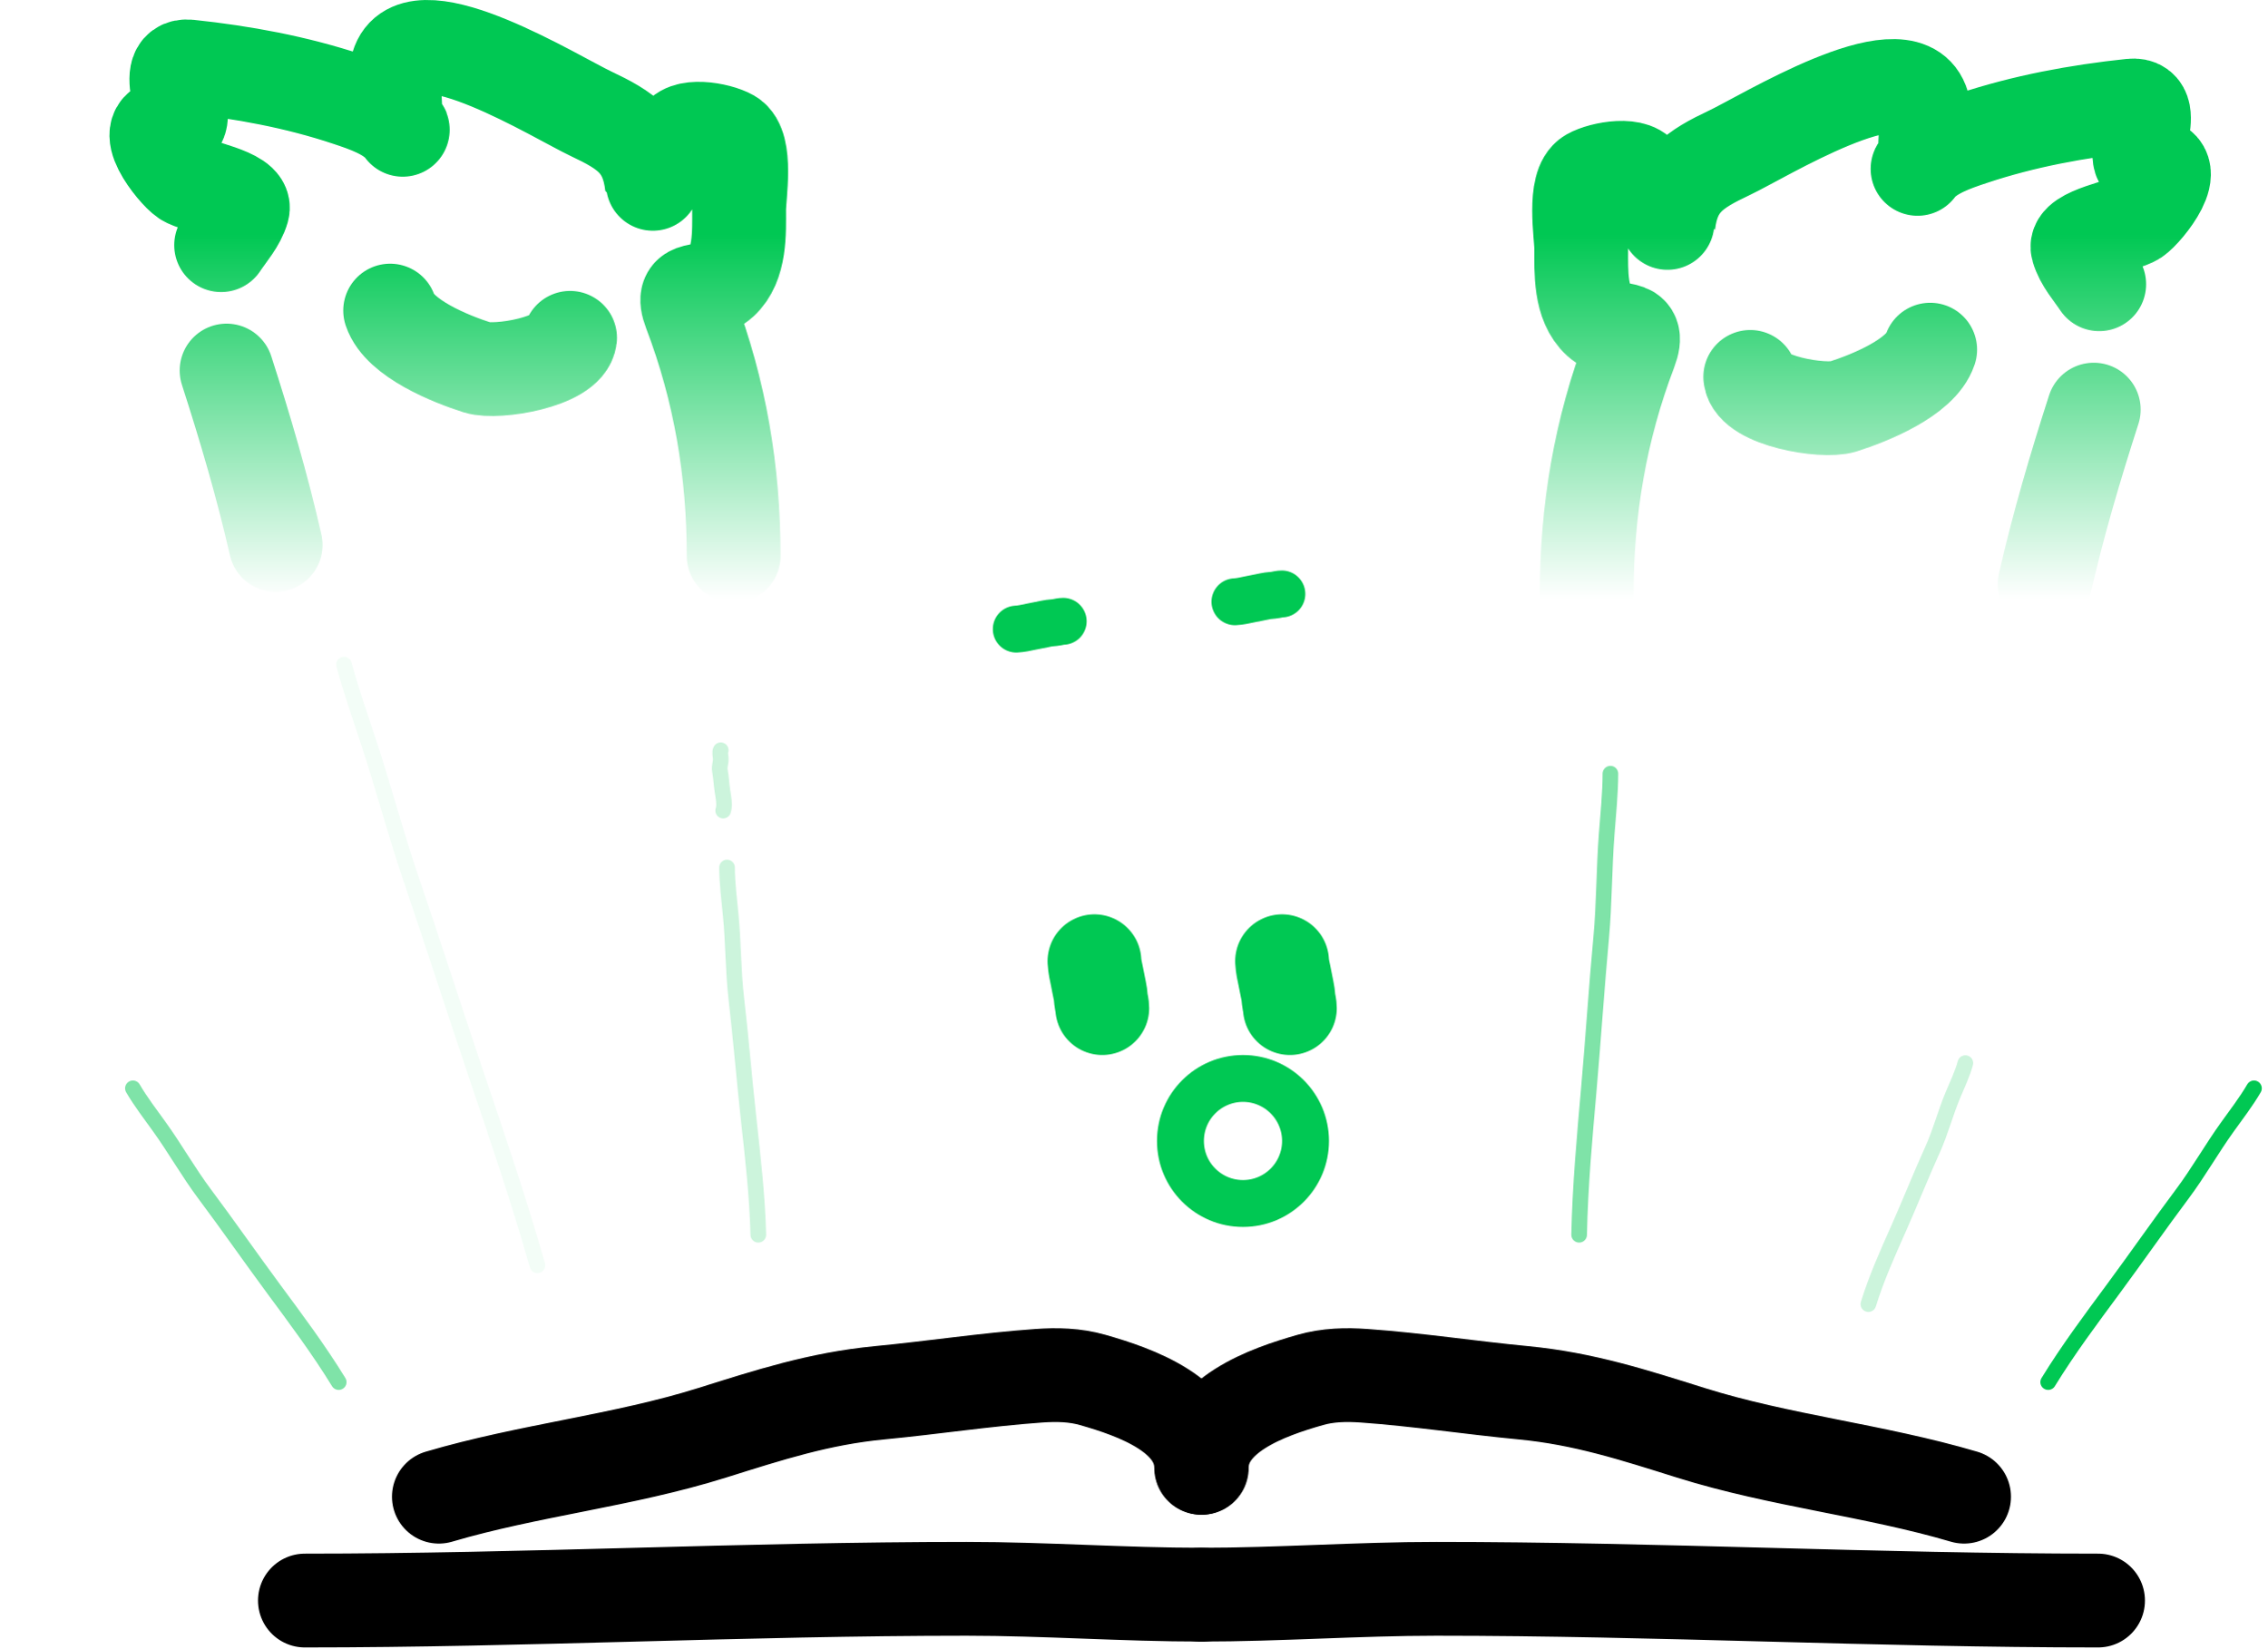
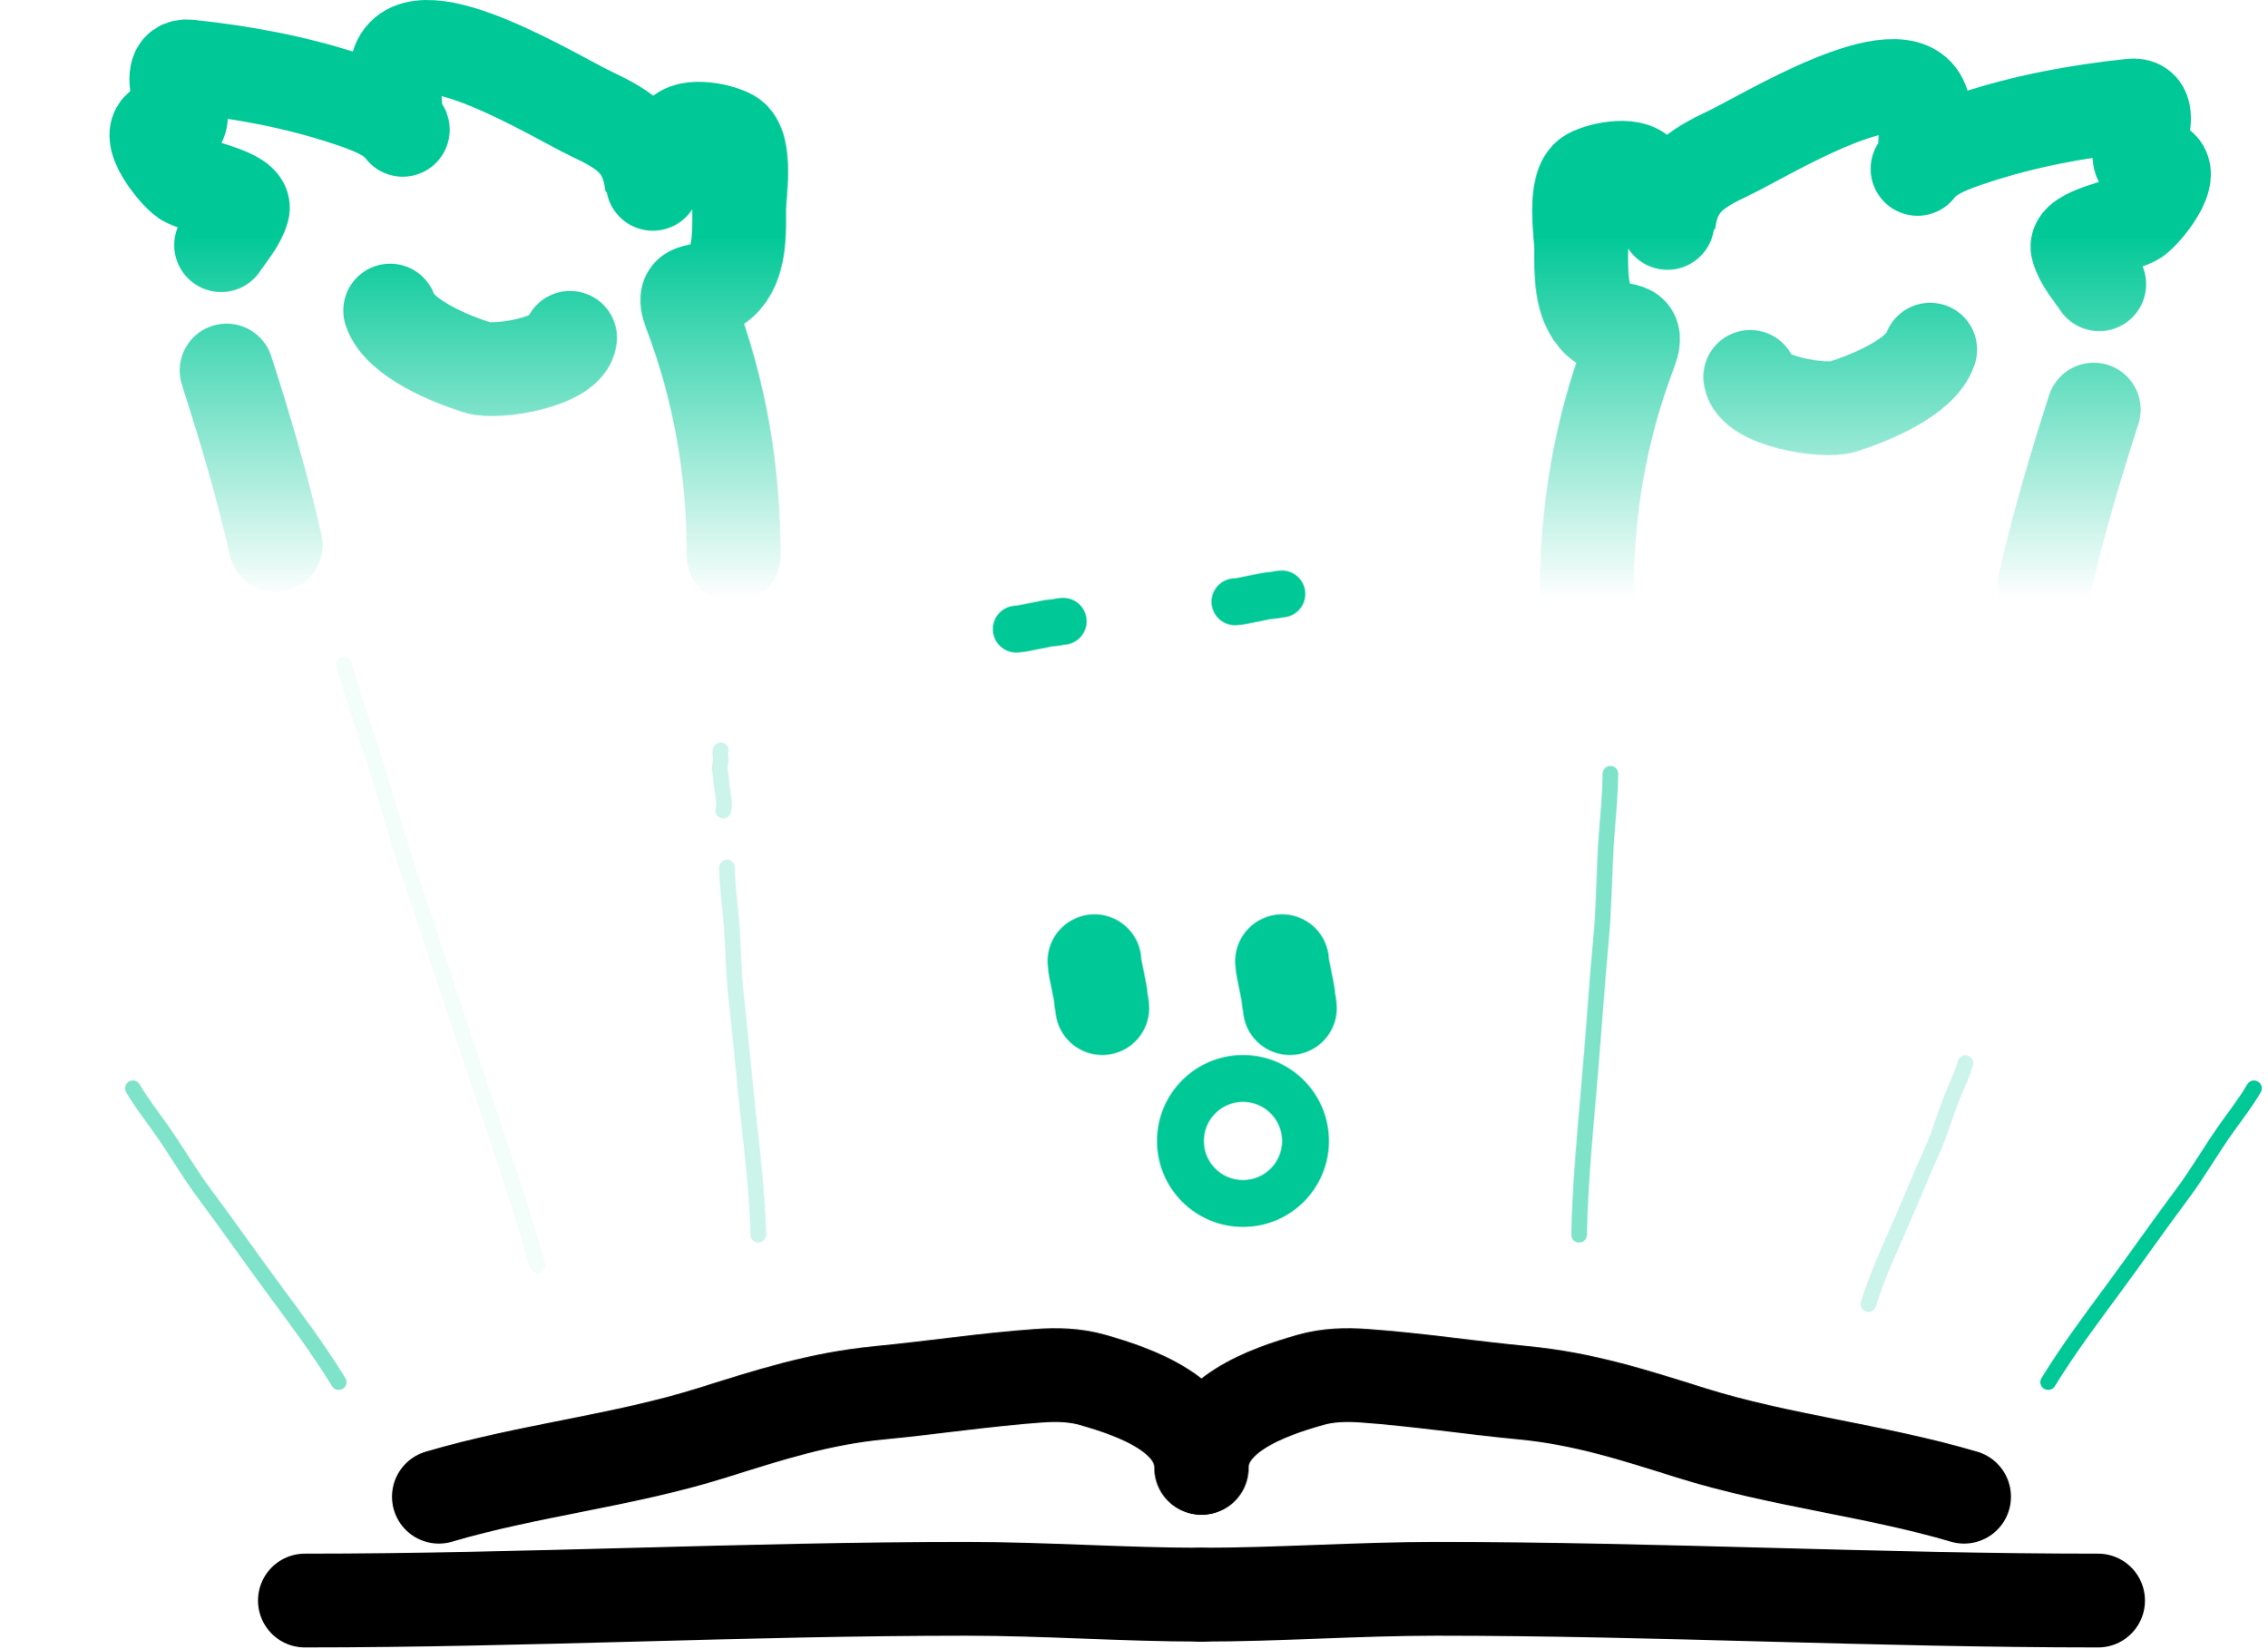
<svg xmlns="http://www.w3.org/2000/svg" width="290" height="211" viewBox="0 0 290 211" fill="none">
  <path d="M56.139 191.518C67.61 188.129 79.706 186.914 91.064 183.351C98.313 181.077 104.774 178.963 112.529 178.221C119.271 177.575 126.106 176.527 132.844 176.046C135.218 175.876 137.504 175.929 139.78 176.579C145.185 178.123 153.651 181.046 153.651 187.824" stroke="black" stroke-width="12" stroke-linecap="round" />
  <path d="M39 204.805C67.201 204.805 95.406 203.304 123.641 203.304C133.65 203.304 143.757 204.054 153.828 204.054" stroke="black" stroke-width="12" stroke-linecap="round" />
  <path d="M251.24 191.518C239.769 188.129 227.673 186.914 216.315 183.351C209.066 181.077 202.606 178.963 194.851 178.221C188.108 177.575 181.273 176.527 174.535 176.046C172.162 175.876 169.875 175.929 167.599 176.579C162.194 178.123 153.728 181.046 153.728 187.824" stroke="black" stroke-width="12" stroke-linecap="round" />
  <path d="M268.379 204.805C240.178 204.805 211.973 203.304 183.738 203.304C173.73 203.304 163.622 204.054 153.551 204.054" stroke="black" stroke-width="12" stroke-linecap="round" />
-   <path d="M164 122.998C164.033 123.641 164.18 124.286 164.311 124.893C164.452 125.546 164.559 126.218 164.705 126.864C164.806 127.305 164.798 127.772 164.882 128.212C164.927 128.451 165 128.75 165 128.998" stroke="#00C853" stroke-width="12" stroke-linecap="round" />
-   <path d="M202.965 76.124C202.965 65.326 204.695 55 208.545 44.894C210.006 41.057 206.614 43.005 204.515 41.096C202.071 38.875 202.268 34.725 202.268 31.797C202.268 30.063 201.192 23.654 203.352 22.42C204.896 21.538 209.474 20.682 210.095 22.73C210.515 24.116 213.417 28.778 213.427 28.697C214.058 23.331 216.788 21.649 221.215 19.552C225.598 17.477 243.323 6.489 245.859 13.082C246.625 15.073 246.256 17.768 246.208 19.863C246.193 20.504 244.932 22.08 245.316 21.567C246.862 19.506 250.009 18.466 252.33 17.693C258.898 15.503 265.757 14.237 272.634 13.508C276.633 13.084 271.562 21.205 274.803 21.025C279.566 20.76 274.544 27.023 273.137 27.961C271.786 28.861 265.234 29.902 265.775 31.797C266.261 33.496 267.562 34.922 268.526 36.369" stroke="#00C853" stroke-width="12" stroke-linecap="round" />
-   <path d="M267.829 52.411C265.45 59.785 263.268 67.178 261.552 74.729" stroke="#00C853" stroke-width="12" stroke-linecap="round" />
-   <path d="M223.889 48.226C224.231 51.303 233.26 52.814 235.746 52.023C239.132 50.946 245.715 48.307 246.905 44.739" stroke="#00C853" stroke-width="12" stroke-linecap="round" />
-   <path d="M93.846 71.124C93.846 60.326 92.116 50 88.266 39.894C86.805 36.057 90.197 38.005 92.296 36.096C94.74 33.875 94.543 29.725 94.543 26.797C94.543 25.063 95.619 18.654 93.459 17.42C91.915 16.538 87.337 15.682 86.716 17.73C86.296 19.116 83.394 23.778 83.384 23.697C82.753 18.331 80.023 16.649 75.596 14.553C71.213 12.476 53.488 1.489 50.952 8.082C50.186 10.073 50.555 12.768 50.603 14.863C50.618 15.504 51.879 17.08 51.495 16.567C49.949 14.506 46.802 13.466 44.481 12.693C37.913 10.503 31.053 9.237 24.177 8.508C20.178 8.084 25.249 16.205 22.008 16.025C17.245 15.76 22.267 22.023 23.674 22.961C25.025 23.861 31.577 24.902 31.036 26.797C30.55 28.496 29.249 29.922 28.285 31.369" stroke="#00C853" stroke-width="12" stroke-linecap="round" />
-   <path d="M28.982 47.411C31.361 54.785 33.543 62.178 35.259 69.729" stroke="#00C853" stroke-width="12" stroke-linecap="round" />
-   <path d="M72.922 43.226C72.581 46.303 63.551 47.814 61.066 47.023C57.679 45.946 51.096 43.307 49.906 39.739" stroke="#00C853" stroke-width="12" stroke-linecap="round" />
+   <path d="M164 122.998C164.033 123.641 164.18 124.286 164.311 124.893C164.452 125.546 164.559 126.218 164.705 126.864C164.806 127.305 164.798 127.772 164.882 128.212C164.927 128.451 165 128.75 165 128.998" stroke="#00c897" stroke-width="12" stroke-linecap="round" />
+   <path d="M202.965 76.124C202.965 65.326 204.695 55 208.545 44.894C210.006 41.057 206.614 43.005 204.515 41.096C202.071 38.875 202.268 34.725 202.268 31.797C202.268 30.063 201.192 23.654 203.352 22.42C204.896 21.538 209.474 20.682 210.095 22.73C210.515 24.116 213.417 28.778 213.427 28.697C214.058 23.331 216.788 21.649 221.215 19.552C225.598 17.477 243.323 6.489 245.859 13.082C246.625 15.073 246.256 17.768 246.208 19.863C246.193 20.504 244.932 22.08 245.316 21.567C246.862 19.506 250.009 18.466 252.33 17.693C258.898 15.503 265.757 14.237 272.634 13.508C276.633 13.084 271.562 21.205 274.803 21.025C279.566 20.76 274.544 27.023 273.137 27.961C271.786 28.861 265.234 29.902 265.775 31.797C266.261 33.496 267.562 34.922 268.526 36.369" stroke="#00c897" stroke-width="12" stroke-linecap="round" />
+   <path d="M267.829 52.411C265.45 59.785 263.268 67.178 261.552 74.729" stroke="#00c897" stroke-width="12" stroke-linecap="round" />
+   <path d="M223.889 48.226C224.231 51.303 233.26 52.814 235.746 52.023C239.132 50.946 245.715 48.307 246.905 44.739" stroke="#00c897" stroke-width="12" stroke-linecap="round" />
+   <path d="M93.846 71.124C93.846 60.326 92.116 50 88.266 39.894C86.805 36.057 90.197 38.005 92.296 36.096C94.74 33.875 94.543 29.725 94.543 26.797C94.543 25.063 95.619 18.654 93.459 17.42C91.915 16.538 87.337 15.682 86.716 17.73C86.296 19.116 83.394 23.778 83.384 23.697C82.753 18.331 80.023 16.649 75.596 14.553C71.213 12.476 53.488 1.489 50.952 8.082C50.186 10.073 50.555 12.768 50.603 14.863C50.618 15.504 51.879 17.08 51.495 16.567C49.949 14.506 46.802 13.466 44.481 12.693C37.913 10.503 31.053 9.237 24.177 8.508C20.178 8.084 25.249 16.205 22.008 16.025C17.245 15.76 22.267 22.023 23.674 22.961C25.025 23.861 31.577 24.902 31.036 26.797C30.55 28.496 29.249 29.922 28.285 31.369" stroke="#00c897" stroke-width="12" stroke-linecap="round" />
+   <path d="M28.982 47.411C31.361 54.785 33.543 62.178 35.259 69.729" stroke="#00c897" stroke-width="12" stroke-linecap="round" />
+   <path d="M72.922 43.226C72.581 46.303 63.551 47.814 61.066 47.023C57.679 45.946 51.096 43.307 49.906 39.739" stroke="#00c897" stroke-width="12" stroke-linecap="round" />
  <rect x="285" y="84" width="285" height="54" transform="rotate(180 285 84)" fill="url(#paint0_linear_441_92)" />
-   <path d="M68.741 161.913C66.378 153.596 63.565 145.373 60.949 137.63C58.135 129.302 55.383 120.688 52.567 112.448C50.646 106.826 49.052 100.754 47.196 95.126C46.187 92.066 44.865 88.263 44 85.035" stroke="#00C853" stroke-opacity="0.05" stroke-width="2" stroke-linecap="round" />
-   <path d="M97 158C96.87 152.962 96.282 147.91 95.759 143.158C95.196 138.046 94.768 132.783 94.18 127.72C93.779 124.267 93.811 120.609 93.475 117.161C93.292 115.287 93 112.947 93 111" stroke="#00C853" stroke-opacity="0.2" stroke-width="2" stroke-linecap="round" />
-   <path d="M92.504 103.729C92.733 103.045 92.561 102.138 92.425 101.299C92.279 100.397 92.262 99.541 92.091 98.633C91.974 98.013 92.251 97.577 92.19 96.99C92.157 96.67 92.06 96.24 92.193 96" stroke="#00C853" stroke-opacity="0.2" stroke-width="2" stroke-linecap="round" />
-   <path d="M239 166.876C240.041 163.493 241.527 160.218 242.896 157.131C244.369 153.81 245.739 150.351 247.226 147.07C248.241 144.831 248.875 142.342 249.826 140.091C250.343 138.867 251.051 137.356 251.405 136.035" stroke="#00C853" stroke-opacity="0.2" stroke-width="2" stroke-linecap="round" />
-   <path d="M202 158C202.13 151.676 202.718 145.334 203.241 139.368C203.804 132.951 204.232 126.344 204.82 119.989C205.221 115.654 205.188 111.062 205.525 106.734C205.708 104.382 206 101.445 206 99" stroke="#00C853" stroke-opacity="0.5" stroke-width="2" stroke-linecap="round" />
-   <path d="M262 176.855C264.563 172.676 267.53 168.714 270.294 164.972C273.268 160.947 276.198 156.727 279.169 152.756C281.196 150.047 282.947 146.95 284.916 144.214C285.986 142.726 287.377 140.901 288.324 139.261" stroke="#00C853" stroke-width="2" stroke-linecap="round" />
-   <path d="M43.324 176.855C40.761 172.676 37.794 168.714 35.03 164.972C32.056 160.947 29.125 156.727 26.154 152.756C24.127 150.047 22.376 146.95 20.408 144.214C19.338 142.726 17.947 140.901 17 139.261" stroke="#00C853" stroke-opacity="0.5" stroke-width="2" stroke-linecap="round" />
-   <path d="M140 122.998C140.033 123.641 140.18 124.286 140.311 124.893C140.451 125.546 140.558 126.218 140.705 126.864C140.805 127.305 140.797 127.772 140.881 128.212C140.927 128.451 141 128.75 141 128.998" stroke="#00C853" stroke-width="12" stroke-linecap="round" />
-   <path d="M157.973 77C158.616 76.968 159.261 76.82 159.868 76.69C160.52 76.549 161.192 76.442 161.839 76.295C162.28 76.195 162.746 76.203 163.187 76.119C163.426 76.073 163.725 76 163.973 76" stroke="#00C853" stroke-width="6" stroke-linecap="round" />
-   <path d="M130 80.5C130.643 80.468 131.288 80.32 131.895 80.19C132.547 80.049 133.219 79.942 133.865 79.795C134.306 79.695 134.773 79.703 135.213 79.619C135.453 79.573 135.751 79.5 136 79.5" stroke="#00C853" stroke-width="6" stroke-linecap="round" />
-   <circle cx="159" cy="146" r="8" stroke="#00C853" stroke-width="6" />
+   <path d="M68.741 161.913C66.378 153.596 63.565 145.373 60.949 137.63C58.135 129.302 55.383 120.688 52.567 112.448C50.646 106.826 49.052 100.754 47.196 95.126C46.187 92.066 44.865 88.263 44 85.035" stroke="#00c897" stroke-opacity="0.05" stroke-width="2" stroke-linecap="round" />
+   <path d="M97 158C96.87 152.962 96.282 147.91 95.759 143.158C95.196 138.046 94.768 132.783 94.18 127.72C93.779 124.267 93.811 120.609 93.475 117.161C93.292 115.287 93 112.947 93 111" stroke="#00c897" stroke-opacity="0.2" stroke-width="2" stroke-linecap="round" />
+   <path d="M92.504 103.729C92.733 103.045 92.561 102.138 92.425 101.299C92.279 100.397 92.262 99.541 92.091 98.633C91.974 98.013 92.251 97.577 92.19 96.99C92.157 96.67 92.06 96.24 92.193 96" stroke="#00c897" stroke-opacity="0.2" stroke-width="2" stroke-linecap="round" />
+   <path d="M239 166.876C240.041 163.493 241.527 160.218 242.896 157.131C244.369 153.81 245.739 150.351 247.226 147.07C248.241 144.831 248.875 142.342 249.826 140.091C250.343 138.867 251.051 137.356 251.405 136.035" stroke="#00c897" stroke-opacity="0.2" stroke-width="2" stroke-linecap="round" />
+   <path d="M202 158C202.13 151.676 202.718 145.334 203.241 139.368C203.804 132.951 204.232 126.344 204.82 119.989C205.221 115.654 205.188 111.062 205.525 106.734C205.708 104.382 206 101.445 206 99" stroke="#00c897" stroke-opacity="0.5" stroke-width="2" stroke-linecap="round" />
+   <path d="M262 176.855C264.563 172.676 267.53 168.714 270.294 164.972C273.268 160.947 276.198 156.727 279.169 152.756C281.196 150.047 282.947 146.95 284.916 144.214C285.986 142.726 287.377 140.901 288.324 139.261" stroke="#00c897" stroke-width="2" stroke-linecap="round" />
+   <path d="M43.324 176.855C40.761 172.676 37.794 168.714 35.03 164.972C32.056 160.947 29.125 156.727 26.154 152.756C24.127 150.047 22.376 146.95 20.408 144.214C19.338 142.726 17.947 140.901 17 139.261" stroke="#00c897" stroke-opacity="0.5" stroke-width="2" stroke-linecap="round" />
+   <path d="M140 122.998C140.033 123.641 140.18 124.286 140.311 124.893C140.451 125.546 140.558 126.218 140.705 126.864C140.805 127.305 140.797 127.772 140.881 128.212C140.927 128.451 141 128.75 141 128.998" stroke="#00c897" stroke-width="12" stroke-linecap="round" />
+   <path d="M157.973 77C158.616 76.968 159.261 76.82 159.868 76.69C160.52 76.549 161.192 76.442 161.839 76.295C162.28 76.195 162.746 76.203 163.187 76.119C163.426 76.073 163.725 76 163.973 76" stroke="#00c897" stroke-width="6" stroke-linecap="round" />
+   <path d="M130 80.5C130.643 80.468 131.288 80.32 131.895 80.19C132.547 80.049 133.219 79.942 133.865 79.795C134.306 79.695 134.773 79.703 135.213 79.619C135.453 79.573 135.751 79.5 136 79.5" stroke="#00c897" stroke-width="6" stroke-linecap="round" />
+   <circle cx="159" cy="146" r="8" stroke="#00c897" stroke-width="6" />
  <defs>
    <linearGradient id="paint0_linear_441_92" x1="427.5" y1="84" x2="427.5" y2="138" gradientUnits="userSpaceOnUse">
      <stop offset="0.137" stop-color="white" />
      <stop offset="1" stop-color="white" stop-opacity="0" />
    </linearGradient>
  </defs>
</svg>
